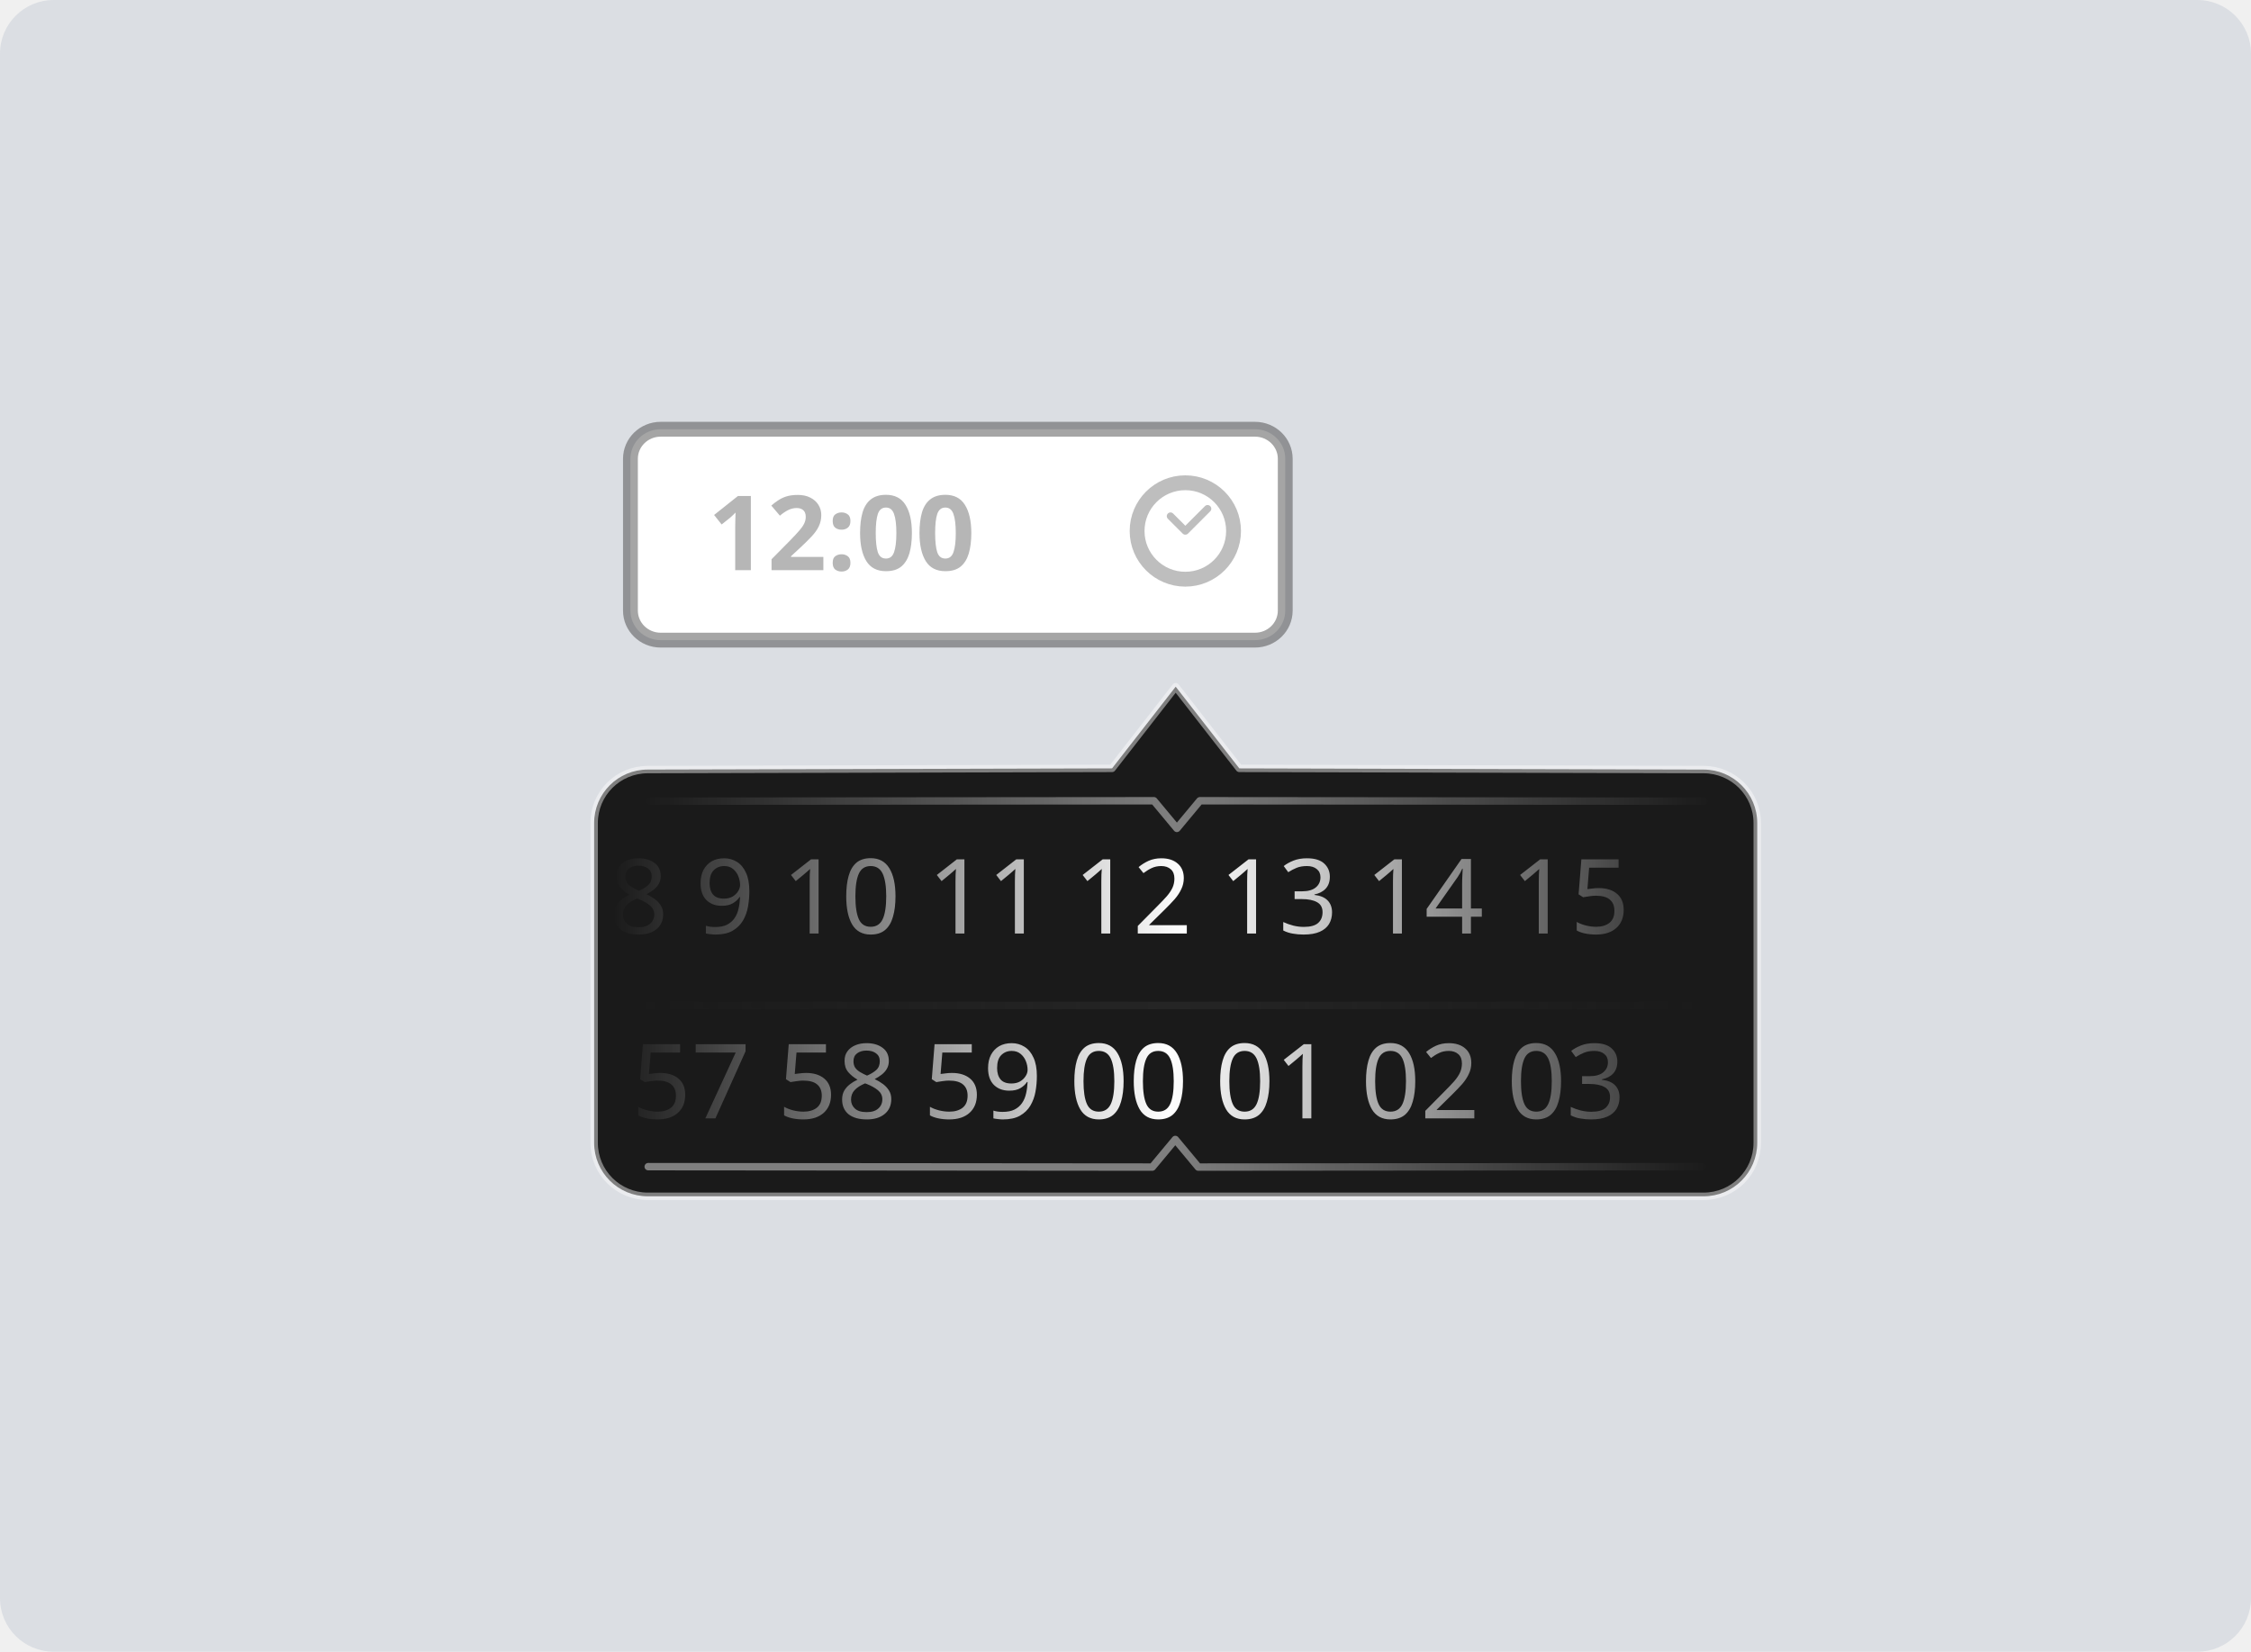
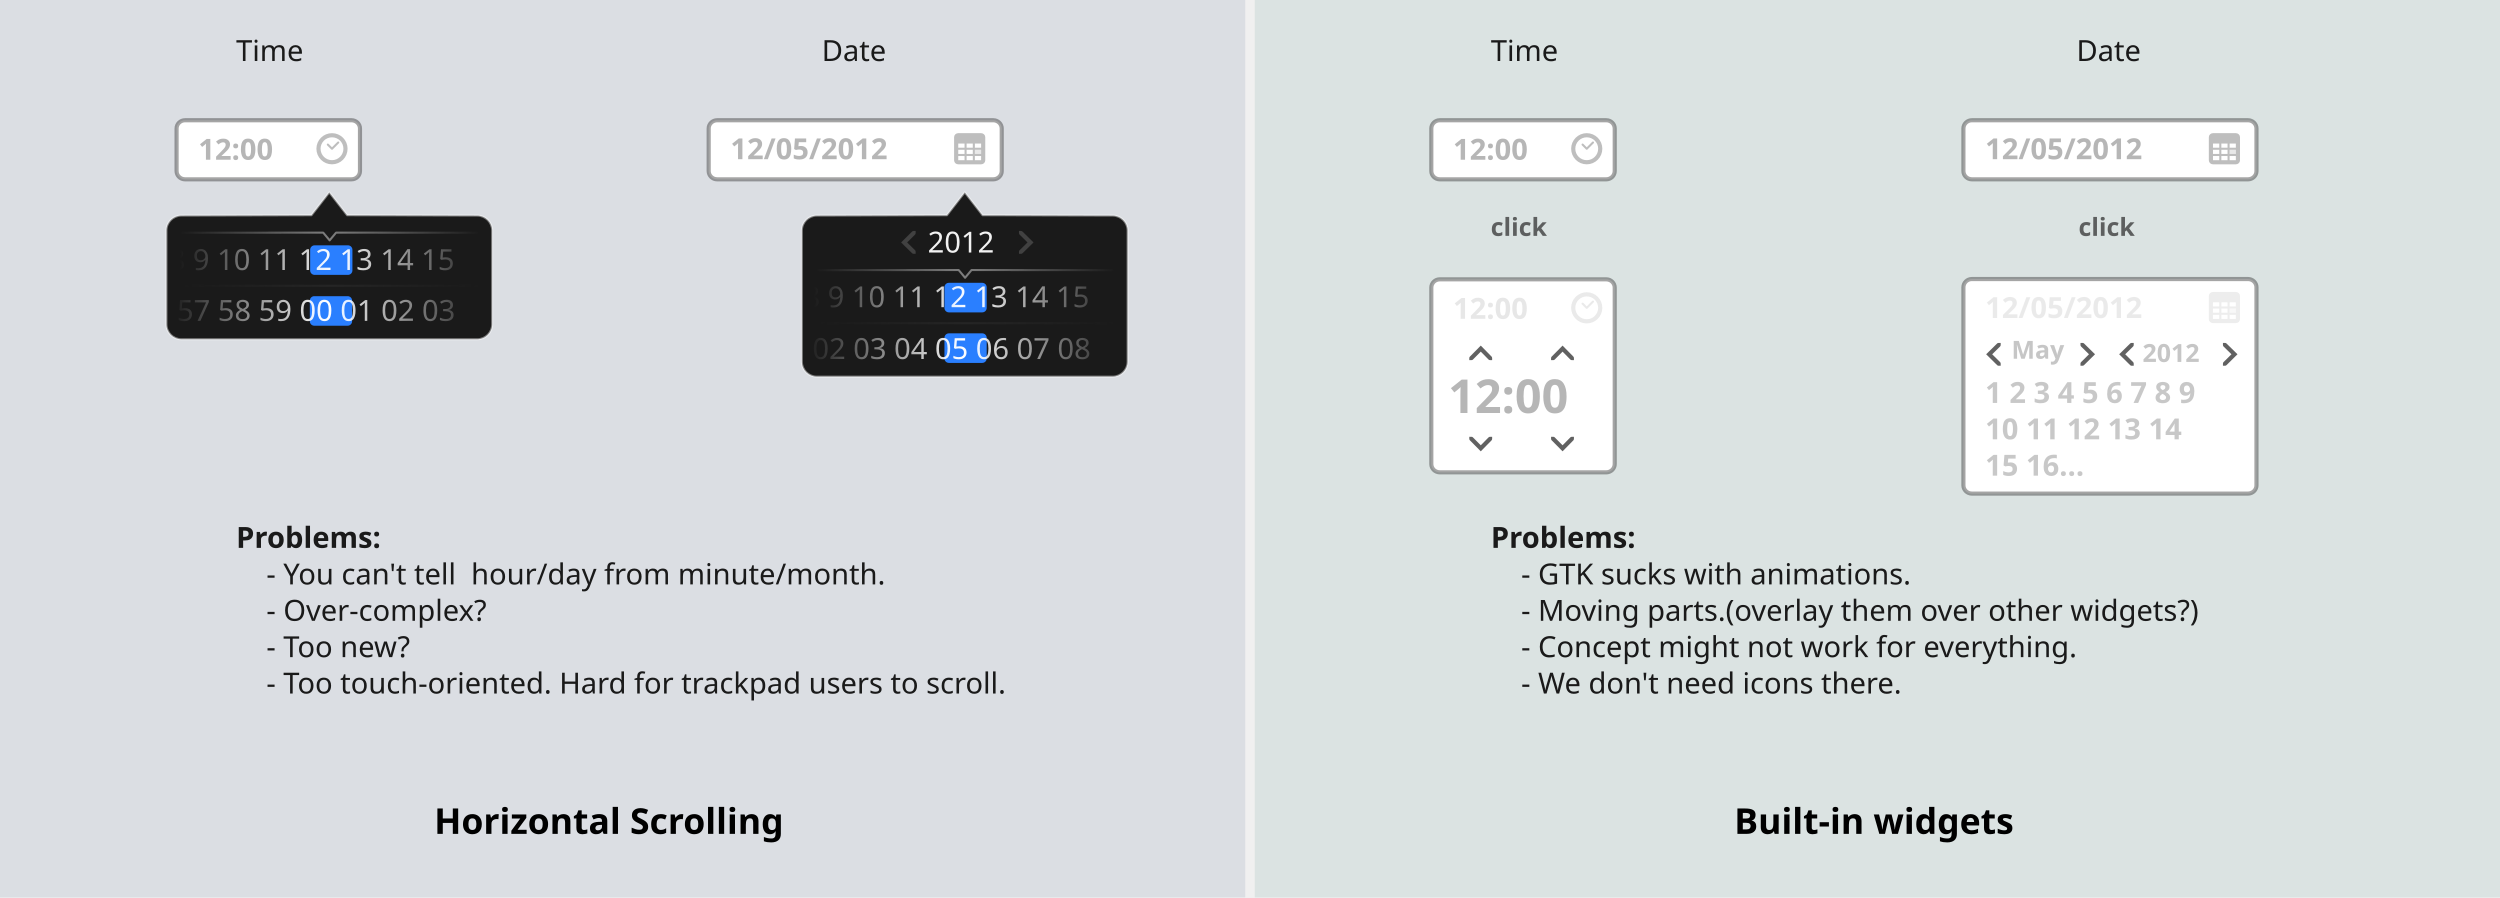
- <svg xmlns="http://www.w3.org/2000/svg" xmlns:xlink="http://www.w3.org/1999/xlink" width="303.409" height="222.663" id="svg7258" version="1.1">
+ <svg xmlns="http://www.w3.org/2000/svg" xmlns:xlink="http://www.w3.org/1999/xlink" width="1203.102" height="431.868" id="svg7258" version="1.1">
  <defs id="defs7260">
-     <linearGradient id="linearGradient8190">
-       <stop id="stop8192" offset="0" style="stop-color:white;stop-opacity:1" />
-       <stop style="stop-color:white;stop-opacity:1" offset="0.5" id="stop8194" />
-       <stop id="stop8196" offset="1" style="stop-color:white;stop-opacity:0" />
-     </linearGradient>
    <linearGradient id="linearGradient8182">
      <stop id="stop8184" offset="0" style="stop-color:white;stop-opacity:0" />
      <stop style="stop-color:white;stop-opacity:1" offset="0.494" id="stop8186" />
      <stop id="stop8188" offset="1" style="stop-color:white;stop-opacity:0" />
    </linearGradient>
    <linearGradient id="linearGradient8174">
      <stop id="stop8176" offset="0" style="stop-color:white;stop-opacity:0" />
      <stop style="stop-color:white;stop-opacity:1" offset="0.516" id="stop8178" />
      <stop id="stop8180" offset="1" style="stop-color:white;stop-opacity:0" />
    </linearGradient>
    <linearGradient id="linearGradient8108">
      <stop style="stop-color:#1a1a1a;stop-opacity:0" offset="0" id="stop8110" />
      <stop id="stop8116" offset="0.488" style="stop-color:#1a1a1a;stop-opacity:1" />
      <stop style="stop-color:#1a1a1a;stop-opacity:0;" offset="1" id="stop8112" />
    </linearGradient>
    <linearGradient id="linearGradient8086">
      <stop style="stop-color:#333;stop-opacity:0" offset="0" id="stop8088" />
      <stop id="stop8094" offset="0.5" style="stop-color:#333;stop-opacity:1" />
      <stop style="stop-color:#333;stop-opacity:0;" offset="1" id="stop8090" />
    </linearGradient>
    <linearGradient id="linearGradient7308">
      <stop style="stop-color:white;stop-opacity:0" offset="0" id="stop7310" />
      <stop id="stop7316" offset="0.496" style="stop-color:white;stop-opacity:1" />
      <stop style="stop-color:white;stop-opacity:0" offset="1" id="stop7312" />
    </linearGradient>
-     <linearGradient xlink:href="#linearGradient7308" id="linearGradient7314" x1="292.398" y1="223.952" x2="436.609" y2="223.952" gradientUnits="userSpaceOnUse" gradientTransform="translate(1.081363,-2)" />
-     <linearGradient xlink:href="#linearGradient8190" id="linearGradient8092" x1="292.265" y1="259.452" x2="436.354" y2="259.452" gradientUnits="userSpaceOnUse" gradientTransform="translate(0.86509,7.567455)" />
-     <linearGradient xlink:href="#linearGradient8086" id="linearGradient8098" gradientUnits="userSpaceOnUse" x1="292.265" y1="259.452" x2="436.354" y2="259.452" gradientTransform="translate(0,-14.16689)" />
+     <linearGradient xlink:href="#linearGradient7308" id="linearGradient7314" x1="292.398" y1="223.952" x2="436.609" y2="223.952" gradientUnits="userSpaceOnUse" gradientTransform="translate(1.081363,2)" />
+     <linearGradient xlink:href="#linearGradient8086" id="linearGradient8098" gradientUnits="userSpaceOnUse" x1="292.265" y1="259.452" x2="436.354" y2="259.452" gradientTransform="translate(2,-12.16689)" />
    <linearGradient xlink:href="#linearGradient8108" id="linearGradient8114" x1="291.535" y1="236.15" x2="440.763" y2="235.933" gradientUnits="userSpaceOnUse" gradientTransform="translate(8,0)" />
    <linearGradient xlink:href="#linearGradient8182" id="linearGradient8122" gradientUnits="userSpaceOnUse" x1="289.589" y1="235.933" x2="440.763" y2="235.933" gradientTransform="translate(-0.05354745,23.35535)" />
    <linearGradient xlink:href="#linearGradient8174" id="linearGradient8153" gradientUnits="userSpaceOnUse" x1="292.617" y1="236.15" x2="442.277" y2="235.717" gradientTransform="translate(-3.13491,-1.567455)" />
+     <linearGradient xlink:href="#linearGradient7308" id="linearGradient4990" gradientUnits="userSpaceOnUse" gradientTransform="translate(306.8907,20)" x1="292.398" y1="223.952" x2="436.609" y2="223.952" />
+     <linearGradient xlink:href="#linearGradient8174" id="linearGradient4996" gradientUnits="userSpaceOnUse" gradientTransform="translate(301.451,20.43255)" x1="297.042" y1="235.717" x2="442.277" y2="235.717" />
+     <linearGradient xlink:href="#linearGradient8182" id="linearGradient4998" gradientUnits="userSpaceOnUse" gradientTransform="translate(305.7558,23.35535)" x1="289.589" y1="235.933" x2="440.763" y2="235.933" />
+     <linearGradient xlink:href="#linearGradient8086" id="linearGradient5010" gradientUnits="userSpaceOnUse" gradientTransform="translate(307.8093,5.833109)" x1="292.265" y1="259.452" x2="436.354" y2="259.452" />
+     <linearGradient xlink:href="#linearGradient8182" id="linearGradient5012" gradientUnits="userSpaceOnUse" gradientTransform="translate(305.7558,45.35535)" x1="289.589" y1="235.933" x2="440.763" y2="235.933" />
+     <linearGradient xlink:href="#linearGradient8174" id="linearGradient5051" gradientUnits="userSpaceOnUse" gradientTransform="translate(361.2267,-5.87103)" x1="292.617" y1="236.15" x2="442.277" y2="235.717" />
+     <linearGradient xlink:href="#linearGradient8174" id="linearGradient5104" gradientUnits="userSpaceOnUse" gradientTransform="translate(-4.052477,2.532196)" x1="297.509" y1="235.717" x2="442.277" y2="235.717" />
+     <linearGradient xlink:href="#linearGradient8182" id="linearGradient5106" gradientUnits="userSpaceOnUse" gradientTransform="translate(-0.05354745,27.00067)" x1="289.589" y1="235.933" x2="440.763" y2="235.933" />
+     <linearGradient xlink:href="#linearGradient8174" id="linearGradient3195" gradientUnits="userSpaceOnUse" gradientTransform="translate(599.7804,2.532196)" x1="297.509" y1="235.717" x2="442.277" y2="235.717" />
+     <linearGradient xlink:href="#linearGradient8182" id="linearGradient3197" gradientUnits="userSpaceOnUse" gradientTransform="translate(603.7793,27.00067)" x1="289.589" y1="235.933" x2="440.763" y2="235.933" />
+     <linearGradient xlink:href="#linearGradient8174" id="linearGradient3203" gradientUnits="userSpaceOnUse" gradientTransform="translate(905.2839,20.43255)" x1="297.042" y1="235.717" x2="442.277" y2="235.717" />
+     <linearGradient xlink:href="#linearGradient8182" id="linearGradient3205" gradientUnits="userSpaceOnUse" gradientTransform="translate(909.5887,45.35535)" x1="289.589" y1="235.933" x2="440.763" y2="235.933" />
  </defs>
  <g id="layer1" transform="translate(-206.7583,-111.5506)">
-     <rect style="fill:#dbdee3;fill-opacity:1;stroke:none" id="rect8124" width="303.409" height="222.663" x="206.758" y="111.551" rx="7.236" ry="7.22" />
+     <rect style="fill:#dbdee3;fill-opacity:1;stroke:none" id="rect8124" width="599.269" height="431.868" x="206.758" y="111.551" />
    <rect style="fill:white;stroke:#333;stroke-width:2;stroke-linecap:round;stroke-linejoin:round;stroke-miterlimit:3.3;stroke-opacity:0.439;stroke-dasharray:none;stroke-dashoffset:0" id="rect7266" width="88.261" height="28.43" x="291.734" y="169.416" rx="4.074" ry="3.984" />
    <g style="display:inline" id="g4692" transform="translate(319.0266,-512.369)">
      <rect width="16" height="16" rx="0.144" ry="0.151" x="40" y="688" id="rect10837-3" style="color:#bebebe;fill:none;stroke:none;stroke-width:1;marker:none;visibility:visible;display:inline;overflow:visible;enable-background:new" />
      <path style="color:black;fill:none;stroke:#bebebe;stroke-width:2.154;stroke-miterlimit:4;stroke-opacity:1;stroke-dasharray:none;marker:none;visibility:visible;display:inline;overflow:visible;enable-background:accumulate" id="path3869" d="m 55,696 c 0,3.866 -3.134,7 -7,7 -3.866,0 -7,-3.134 -7,-7 0,-3.866 3.134,-7 7,-7 3.866,0 7,3.134 7,7 z" transform="matrix(0.9285714,0,0,0.9285714,2.928571,49.21429)" />
      <path style="fill:none;stroke:#bebebe;stroke-width:1;stroke-linecap:round;stroke-linejoin:round;stroke-miterlimit:4;stroke-opacity:1;stroke-dasharray:none" d="m 45.5,693.5 2,2 3,-3" id="path4639" />
    </g>
    <text xml:space="preserve" style="font-size:14px;font-style:normal;font-variant:normal;font-weight:bold;font-stretch:normal;text-align:start;text-anchor:start;fill:#1a1a1a;fill-opacity:0.318;stroke:none;font-family:Cantarell;-inkscape-font-specification:Cantarell Bold" x="302.185" y="188.413" id="text7295">
      <tspan id="tspan7297" x="302.185" y="188.413">12:00</tspan>
    </text>
-     <path style="fill:#1a1a1a;stroke:white;stroke-width:1;stroke-linecap:round;stroke-linejoin:round;stroke-miterlimit:3.3;stroke-opacity:0.439;stroke-dashoffset:0" d="m 294.077,215.294 62.575,-0.16 8.575,-11.011 8.575,11.011 62.575,0.16 c 4.009,0.01 7.236,3.22 7.236,7.22 l 0,43.087 c 0,4 -3.227,7.22 -7.236,7.22 l -142.3,0 c -4.009,0 -7.236,-3.22 -7.236,-7.22 l 0,-43.087 c 0,-4 3.227,-7.22 7.236,-7.22 z" id="rect7299" />
-     <path style="fill:none;stroke:url(#linearGradient7314);stroke-width:1;stroke-linecap:round;stroke-linejoin:round;stroke-miterlimit:3.3;stroke-opacity:0.439;stroke-dashoffset:0" d="m 294.346,219.557 67.947,-0.058 3.098,3.723 3.098,-3.723 67.947,0.058" id="path7304" />
-     <path id="path7306" d="m 294.13,268.824 67.947,0.058 3.098,-3.723 3.098,3.723 67.947,-0.058" style="fill:none;stroke:url(#linearGradient8092);stroke-width:1;stroke-linecap:round;stroke-linejoin:round;stroke-miterlimit:3.3;stroke-opacity:0.439;stroke-dashoffset:0" />
-     <path style="fill:none;stroke:url(#linearGradient8098);stroke-width:1;stroke-linecap:round;stroke-linejoin:round;stroke-miterlimit:3.3;stroke-opacity:0.439;stroke-dashoffset:0" d="m 293.265,247.089 142.089,0" id="path8096" />
-     <text xml:space="preserve" style="font-size:14px;font-style:normal;font-variant:normal;font-weight:500;font-stretch:normal;text-align:start;text-anchor:start;fill:url(#linearGradient8153);fill-opacity:1;stroke:none;font-family:Cantarell;-inkscape-font-specification:Cantarell Medium" x="288.833" y="237.394" id="text8100">
-       <tspan x="288.833" y="237.394" style="font-weight:500;fill:url(#linearGradient8153);fill-opacity:1;-inkscape-font-specification:Cantarell Medium" id="tspan8149">8 9 10 11 12 13 14 15</tspan>
-     </text>
-     <text id="text8118" y="262.317" x="291.914" style="font-size:14px;font-style:normal;font-variant:normal;font-weight:500;font-stretch:normal;text-align:start;text-anchor:start;fill:url(#linearGradient8122);fill-opacity:1;stroke:none;font-family:Cantarell;-inkscape-font-specification:Cantarell Medium" xml:space="preserve">
-       <tspan id="tspan8120" style="font-weight:500;fill:url(#linearGradient8122);fill-opacity:1;-inkscape-font-specification:Cantarell Medium" y="262.317" x="291.914">57 58 59 00 01 02 03</tspan>
+     <path style="fill:#1a1a1a;stroke:white;stroke-width:1;stroke-linecap:round;stroke-linejoin:round;stroke-miterlimit:3.3;stroke-opacity:0.439;stroke-dashoffset:0" d="m 294.077,215.294 62.575,-0.16 8.575,-11.011 8.575,11.011 62.575,0.16 c 4.009,0.01 7.236,3.22 7.236,7.22 l 0,45.087 c 0,4 -3.227,7.22 -7.236,7.22 l -142.3,0 c -4.009,0 -7.236,-3.22 -7.236,-7.22 l 0,-45.087 c 0,-4 3.227,-7.22 7.236,-7.22 z" id="rect7299" />
+     <path style="fill:none;stroke:url(#linearGradient7314);stroke-width:1;stroke-linecap:round;stroke-linejoin:round;stroke-miterlimit:3.3;stroke-opacity:0.439;stroke-dashoffset:0" d="m 294.346,223.557 67.947,-0.058 3.098,3.723 3.098,-3.723 67.947,0.058" id="path7304" />
+     <rect ry="2.141" rx="2.141" y="229.611" x="356.016" height="14.222" width="20.339" id="rect5945" style="fill:#2a7fff;fill-opacity:1;stroke:none" />
+     <path style="fill:none;stroke:url(#linearGradient8098);stroke-width:1;stroke-linecap:round;stroke-linejoin:round;stroke-miterlimit:3.3;stroke-opacity:0.439;stroke-dashoffset:0" d="m 295.265,249.089 142.089,0" id="path8096" />
+     <rect style="fill:#2a7fff;fill-opacity:1;stroke:none" id="rect5947" width="20.339" height="14.222" x="355.863" y="254.079" rx="2.141" ry="2.141" />
+     <text xml:space="preserve" style="font-size:14px;font-style:normal;font-variant:normal;font-weight:500;font-stretch:normal;text-align:start;text-anchor:start;fill:url(#linearGradient5104);fill-opacity:1;stroke:none;font-family:Cantarell;-inkscape-font-specification:Cantarell Medium" x="287.915" y="241.493" id="text8100">
+       <tspan x="287.915" y="241.493" style="font-weight:500;fill:url(#linearGradient5104);fill-opacity:1;-inkscape-font-specification:Cantarell Medium" id="tspan8149">8 9 10 11 12 13 14 15</tspan>
+     </text>
+     <text id="text8118" y="265.962" x="291.914" style="font-size:14px;font-style:normal;font-variant:normal;font-weight:500;font-stretch:normal;text-align:start;text-anchor:start;fill:url(#linearGradient5106);fill-opacity:1;stroke:none;font-family:Cantarell;-inkscape-font-specification:Cantarell Medium" xml:space="preserve">
+       <tspan id="tspan8120" style="font-weight:500;fill:url(#linearGradient5106);fill-opacity:1;-inkscape-font-specification:Cantarell Medium" y="265.962" x="291.914">57 58 59 00 01 02 03</tspan>
+     </text>
+     <rect ry="3.984" rx="4.074" y="169.416" x="547.801" height="28.43" width="141.031" id="rect4905" style="fill:white;stroke:#333;stroke-width:2;stroke-linecap:round;stroke-linejoin:round;stroke-miterlimit:3.3;stroke-opacity:0.439;stroke-dasharray:none;stroke-dashoffset:0" />
+     <text id="text4907" y="188.18" x="558.252" style="font-size:14px;font-style:normal;font-variant:normal;font-weight:bold;font-stretch:normal;text-align:start;text-anchor:start;fill:#1a1a1a;fill-opacity:0.318;stroke:none;font-family:Cantarell;-inkscape-font-specification:Cantarell Bold" xml:space="preserve">
+       <tspan y="188.18" x="558.252" id="tspan4909">12/05/2012</tspan>
+     </text>
+     <g style="fill:none" id="g27778" transform="translate(543.907,-222.369)">
+       <path id="path27780" d="m 122,398 16,0 0,16 -16,0 0,-16 z" style="stroke:none" />
+       <rect ry="0.929" rx="1" y="399" x="123" height="13" width="13" id="rect27790" style="color:black;fill:none;stroke:#bebebe;stroke-width:2;stroke-linecap:round;stroke-linejoin:round;stroke-miterlimit:4;stroke-opacity:1;stroke-dasharray:none;stroke-dashoffset:0;marker:none;visibility:visible;display:inline;overflow:visible;enable-background:new" />
+       <g transform="translate(-40,28)" id="g27792" style="fill:none" />
+       <rect style="color:black;fill:#bebebe;fill-opacity:1;fill-rule:nonzero;stroke:none;stroke-width:1;marker:none;visibility:visible;display:inline;overflow:visible;enable-background:accumulate" id="rect27800" width="13" height="4" x="123" y="399" rx="0" ry="0" />
+       <path style="color:black;fill:none;stroke:#bebebe;stroke-width:1;stroke-opacity:1;marker:none;visibility:visible;display:inline;overflow:visible;enable-background:accumulate" d="m 127.527,401.563 0,9.911" id="path27802" />
+       <path id="path27804" d="m 131.5,401.563 0,9.911" style="color:black;fill:none;stroke:#bebebe;stroke-width:1;stroke-opacity:1;marker:none;visibility:visible;display:inline;overflow:visible;enable-background:accumulate" />
+       <path style="color:black;fill:none;stroke:#bebebe;stroke-width:1;stroke-opacity:1;marker:none;visibility:visible;display:inline;overflow:visible;enable-background:accumulate" d="m 135.408,405.5 -11.728,0" id="path27806" />
+       <path id="path27808" d="m 135.408,408.5 -11.728,0" style="color:black;fill:none;stroke:#bebebe;stroke-width:1;stroke-opacity:1;marker:none;visibility:visible;display:inline;overflow:visible;enable-background:accumulate" />
+       <rect style="opacity:0.35;color:black;fill:#bebebe;fill-opacity:1;stroke:none;stroke-width:1;marker:none;visibility:visible;display:inline;overflow:visible;enable-background:accumulate" id="rect27810" width="3" height="2" x="132" y="406" />
+     </g>
+     <path id="path4974" d="m 599.886,215.294 62.575,-0.16 8.575,-11.011 8.575,11.011 62.575,0.16 c 4.009,0.01 7.236,3.22 7.236,7.22 l 0,63.087 c 0,4 -3.227,7.22 -7.236,7.22 l -142.3,0 c -4.009,0 -7.236,-3.22 -7.236,-7.22 l 0,-63.087 c 0,-4 3.227,-7.22 7.236,-7.22 z" style="fill:#1a1a1a;stroke:white;stroke-width:1;stroke-linecap:round;stroke-linejoin:round;stroke-miterlimit:3.3;stroke-opacity:0.439;stroke-dashoffset:0" />
+     <rect style="fill:#2a7fff;fill-opacity:1;stroke:none" id="rect5941" width="20.339" height="14.222" x="454.501" y="136.106" transform="translate(206.7583,111.5506)" rx="2.141" ry="2.141" />
+     <path id="path4976" d="m 600.156,241.557 67.947,-0.058 3.098,3.723 3.098,-3.723 67.947,0.058" style="fill:none;stroke:url(#linearGradient4990);stroke-width:1;stroke-linecap:round;stroke-linejoin:round;stroke-miterlimit:3.3;stroke-opacity:0.439;stroke-dashoffset:0" />
+     <path id="path4980" d="m 601.074,267.089 142.089,0" style="fill:none;stroke:url(#linearGradient5010);stroke-width:1;stroke-linecap:round;stroke-linejoin:round;stroke-miterlimit:3.3;stroke-opacity:0.439;stroke-dashoffset:0" />
+     <text id="text4982" y="259.394" x="593.419" style="font-size:14px;font-style:normal;font-variant:normal;font-weight:500;font-stretch:normal;text-align:start;text-anchor:start;fill:url(#linearGradient4996);fill-opacity:1;stroke:none;font-family:Cantarell;-inkscape-font-specification:Cantarell Medium" xml:space="preserve">
+       <tspan id="tspan4984" style="font-weight:500;fill:url(#linearGradient4996);fill-opacity:1;-inkscape-font-specification:Cantarell Medium" y="259.394" x="593.419">8 9 10 11 12 13 14 15</tspan>
+     </text>
+     <rect ry="2.141" rx="2.141" y="271.972" x="661.26" height="14.222" width="20.339" id="rect5943" style="fill:#2a7fff;fill-opacity:1;stroke:none" />
+     <text xml:space="preserve" style="font-size:14px;font-style:normal;font-variant:normal;font-weight:500;font-stretch:normal;text-align:start;text-anchor:start;fill:url(#linearGradient5012);fill-opacity:1;stroke:none;font-family:Cantarell;-inkscape-font-specification:Cantarell Medium" x="597.724" y="284.317" id="text4986">
+       <tspan x="597.724" y="284.317" style="font-weight:500;fill:url(#linearGradient5012);fill-opacity:1;-inkscape-font-specification:Cantarell Medium" id="tspan4988">02 03 04 05 06 07 08</tspan>
+     </text>
+     <text xml:space="preserve" style="font-size:14px;font-style:normal;font-variant:normal;font-weight:500;font-stretch:normal;text-align:start;text-anchor:start;fill:#f2f2f2;fill-opacity:1;stroke:none;font-family:Cantarell;-inkscape-font-specification:Cantarell Medium" x="653.195" y="233.09" id="text5047">
+       <tspan x="653.195" y="233.09" style="font-weight:500;fill:#f2f2f2;fill-opacity:1;-inkscape-font-specification:Cantarell Medium" id="tspan5049">2012</tspan>
+     </text>
+     <g style="fill:red;display:inline" id="g43056" transform="translate(-33.24167,-104.4494)">
+       <use height="16" width="16" transform="translate(198.9998,-1)" id="use43051" xlink:href="#g4705" y="0" x="0" style="fill:red" />
+     </g>
+     <g style="display:inline" id="g4481" transform="translate(572.1033,-297.3067)">
+       <rect style="color:#bebebe;fill:none;stroke:none;stroke-width:1;marker:none;visibility:visible;display:inline;overflow:visible;enable-background:new" id="rect10837-5-8" y="518" x="120" height="16" width="16" />
+       <path style="font-size:medium;font-style:normal;font-variant:normal;font-weight:normal;font-stretch:normal;text-indent:0;text-align:start;text-decoration:none;line-height:normal;letter-spacing:normal;word-spacing:normal;text-transform:none;direction:ltr;block-progression:tb;writing-mode:lr-tb;text-anchor:start;opacity:0.237;color:#bebebe;fill:#bebebe;fill-opacity:1;fill-rule:nonzero;stroke:none;stroke-width:1.781;marker:none;visibility:visible;display:inline;overflow:visible;enable-background:new;font-family:Andale Mono;-inkscape-font-specification:Andale Mono" id="path10839-9-9" d="m 125.031,520 1,0 c 0.01,-1.2e-4 0.021,-4.6e-4 0.031,0 0.255,0.011 0.51,0.129 0.688,0.312 l 5.281,5.219 -5.281,5.188 C 126.562,530.907 126.297,531 126.031,531 l -1,0 0,-1 c 0,-0.265 0.093,-0.531 0.281,-0.719 l 3.812,-3.75 -3.812,-3.781 c -0.211,-0.195 -0.303,-0.469 -0.281,-0.75 l 0,-1 z" />
+     </g>
+     <g transform="matrix(-1,0,0,1,772.4376,-297.3067)" id="g5165" style="opacity:0.237;display:inline">
+       <rect width="16" height="16" x="120" y="518" id="rect5167" style="color:#bebebe;fill:none;stroke:none;stroke-width:1;marker:none;visibility:visible;display:inline;overflow:visible;enable-background:new" />
+       <path d="m 125.031,520 1,0 c 0.01,-1.2e-4 0.021,-4.6e-4 0.031,0 0.255,0.011 0.51,0.129 0.688,0.312 l 5.281,5.219 -5.281,5.188 C 126.562,530.907 126.297,531 126.031,531 l -1,0 0,-1 c 0,-0.265 0.093,-0.531 0.281,-0.719 l 3.812,-3.75 -3.812,-3.781 c -0.211,-0.195 -0.303,-0.469 -0.281,-0.75 l 0,-1 z" id="path5169" style="font-size:medium;font-style:normal;font-variant:normal;font-weight:normal;font-stretch:normal;text-indent:0;text-align:start;text-decoration:none;line-height:normal;letter-spacing:normal;word-spacing:normal;text-transform:none;direction:ltr;block-progression:tb;writing-mode:lr-tb;text-anchor:start;color:#bebebe;fill:#bebebe;fill-opacity:1;fill-rule:nonzero;stroke:none;stroke-width:1.781;marker:none;visibility:visible;display:inline;overflow:visible;enable-background:new;font-family:Andale Mono;-inkscape-font-specification:Andale Mono" />
+     </g>
+     <text xml:space="preserve" style="font-size:14px;font-style:normal;font-variant:normal;font-weight:500;font-stretch:normal;text-align:start;text-anchor:start;fill:#1a1a1a;fill-opacity:1;stroke:none;font-family:Cantarell;-inkscape-font-specification:Cantarell Medium" x="320.385" y="140.913" id="text5949">
+       <tspan id="tspan5951" x="320.385" y="140.913">Time</tspan>
+     </text>
+     <text id="text5953" y="140.913" x="602.204" style="font-size:14px;font-style:normal;font-variant:normal;font-weight:500;font-stretch:normal;text-align:start;text-anchor:start;fill:#1a1a1a;fill-opacity:1;stroke:none;font-family:Cantarell;-inkscape-font-specification:Cantarell Medium" xml:space="preserve">
+       <tspan y="140.913" x="602.204" id="tspan5955">Date</tspan>
+     </text>
+     <text id="text5957" y="375.198" x="320.385" style="font-size:14px;font-style:normal;font-variant:normal;font-weight:500;font-stretch:normal;text-align:start;text-anchor:start;fill:#1a1a1a;fill-opacity:1;stroke:none;font-family:Cantarell;-inkscape-font-specification:Cantarell Medium" xml:space="preserve">
+       <tspan y="375.198" x="320.385" id="tspan5959" style="font-weight:bold;-inkscape-font-specification:Cantarell Bold">Problems:</tspan>
+       <tspan y="392.798" x="320.385" id="tspan5963">    - You can't tell  hour/day from minute/month.</tspan>
+       <tspan y="410.298" x="320.385" id="tspan5965">    - Over-complex?</tspan>
+       <tspan y="427.798" x="320.385" id="tspan5967">    - Too new?</tspan>
+       <tspan y="445.298" x="320.385" id="tspan5969">    - Too touch-oriented. Hard for trackpad users to scroll.</tspan>
+       <tspan y="462.798" x="320.385" id="tspan5961" />
+     </text>
+     <rect y="111.551" x="810.591" height="431.868" width="599.269" id="rect3075" style="fill:#dbe3e2;fill-opacity:1;stroke:none" />
+     <rect ry="3.984" rx="4.074" y="169.416" x="895.567" height="28.43" width="88.261" id="rect3077" style="fill:white;stroke:#333;stroke-width:2;stroke-linecap:round;stroke-linejoin:round;stroke-miterlimit:3.3;stroke-opacity:0.439;stroke-dasharray:none;stroke-dashoffset:0" />
+     <g transform="translate(922.8595,-512.369)" id="g3079" style="display:inline">
+       <rect style="color:#bebebe;fill:none;stroke:none;stroke-width:1;marker:none;visibility:visible;display:inline;overflow:visible;enable-background:new" id="rect3081" y="688" x="40" ry="0.151" rx="0.144" height="16" width="16" />
+       <path transform="matrix(0.9285714,0,0,0.9285714,2.928571,49.21429)" d="m 55,696 c 0,3.866 -3.134,7 -7,7 -3.866,0 -7,-3.134 -7,-7 0,-3.866 3.134,-7 7,-7 3.866,0 7,3.134 7,7 z" id="path3083" style="color:black;fill:none;stroke:#bebebe;stroke-width:2.154;stroke-miterlimit:4;stroke-opacity:1;stroke-dasharray:none;marker:none;visibility:visible;display:inline;overflow:visible;enable-background:accumulate" />
+       <path id="path3085" d="m 45.5,693.5 2,2 3,-3" style="fill:none;stroke:#bebebe;stroke-width:1;stroke-linecap:round;stroke-linejoin:round;stroke-miterlimit:4;stroke-opacity:1;stroke-dasharray:none" />
+     </g>
+     <text id="text3087" y="188.413" x="906.018" style="font-size:14px;font-style:normal;font-variant:normal;font-weight:bold;font-stretch:normal;text-align:start;text-anchor:start;fill:#1a1a1a;fill-opacity:0.318;stroke:none;font-family:Cantarell;-inkscape-font-specification:Cantarell Bold" xml:space="preserve">
+       <tspan y="188.413" x="906.018" id="tspan3089">12:00</tspan>
+     </text>
+     <rect style="fill:white;stroke:#333;stroke-width:2;stroke-linecap:round;stroke-linejoin:round;stroke-miterlimit:3.3;stroke-opacity:0.439;stroke-dasharray:none;stroke-dashoffset:0" id="rect3109" width="141.031" height="28.43" x="1151.634" y="169.416" rx="4.074" ry="3.984" />
+     <text xml:space="preserve" style="font-size:14px;font-style:normal;font-variant:normal;font-weight:bold;font-stretch:normal;text-align:start;text-anchor:start;fill:#1a1a1a;fill-opacity:0.318;stroke:none;font-family:Cantarell;-inkscape-font-specification:Cantarell Bold" x="1162.085" y="188.18" id="text3111">
+       <tspan id="tspan3113" x="1162.085" y="188.18">12/05/2012</tspan>
+     </text>
+     <g transform="translate(1147.74,-222.369)" id="g3115" style="fill:none">
+       <path style="stroke:none" d="m 122,398 16,0 0,16 -16,0 0,-16 z" id="path3117" />
+       <rect style="color:black;fill:none;stroke:#bebebe;stroke-width:2;stroke-linecap:round;stroke-linejoin:round;stroke-miterlimit:4;stroke-opacity:1;stroke-dasharray:none;stroke-dashoffset:0;marker:none;visibility:visible;display:inline;overflow:visible;enable-background:new" id="rect3119" width="13" height="13" x="123" y="399" rx="1" ry="0.929" />
+       <g style="fill:none" id="g3121" transform="translate(-40,28)" />
+       <rect ry="0" rx="0" y="399" x="123" height="4" width="13" id="rect3123" style="color:black;fill:#bebebe;fill-opacity:1;fill-rule:nonzero;stroke:none;stroke-width:1;marker:none;visibility:visible;display:inline;overflow:visible;enable-background:accumulate" />
+       <path id="path3125" d="m 127.527,401.563 0,9.911" style="color:black;fill:none;stroke:#bebebe;stroke-width:1;stroke-opacity:1;marker:none;visibility:visible;display:inline;overflow:visible;enable-background:accumulate" />
+       <path style="color:black;fill:none;stroke:#bebebe;stroke-width:1;stroke-opacity:1;marker:none;visibility:visible;display:inline;overflow:visible;enable-background:accumulate" d="m 131.5,401.563 0,9.911" id="path3127" />
+       <path id="path3129" d="m 135.408,405.5 -11.728,0" style="color:black;fill:none;stroke:#bebebe;stroke-width:1;stroke-opacity:1;marker:none;visibility:visible;display:inline;overflow:visible;enable-background:accumulate" />
+       <path style="color:black;fill:none;stroke:#bebebe;stroke-width:1;stroke-opacity:1;marker:none;visibility:visible;display:inline;overflow:visible;enable-background:accumulate" d="m 135.408,408.5 -11.728,0" id="path3131" />
+       <rect y="406" x="132" height="2" width="3" id="rect3133" style="opacity:0.35;color:black;fill:#bebebe;fill-opacity:1;stroke:none;stroke-width:1;marker:none;visibility:visible;display:inline;overflow:visible;enable-background:accumulate" />
+     </g>
+     <text id="text3169" y="140.913" x="924.218" style="font-size:14px;font-style:normal;font-variant:normal;font-weight:500;font-stretch:normal;text-align:start;text-anchor:start;fill:#1a1a1a;fill-opacity:1;stroke:none;font-family:Cantarell;-inkscape-font-specification:Cantarell Medium" xml:space="preserve">
+       <tspan y="140.913" x="924.218" id="tspan3171">Time</tspan>
+     </text>
+     <text xml:space="preserve" style="font-size:14px;font-style:normal;font-variant:normal;font-weight:500;font-stretch:normal;text-align:start;text-anchor:start;fill:#1a1a1a;fill-opacity:1;stroke:none;font-family:Cantarell;-inkscape-font-specification:Cantarell Medium" x="1206.037" y="140.913" id="text3173">
+       <tspan id="tspan3175" x="1206.037" y="140.913">Date</tspan>
+     </text>
+     <text xml:space="preserve" style="font-size:14px;font-style:normal;font-variant:normal;font-weight:500;font-stretch:normal;text-align:start;text-anchor:start;fill:#1a1a1a;fill-opacity:1;stroke:none;font-family:Cantarell;-inkscape-font-specification:Cantarell Medium" x="924.218" y="375.198" id="text3177">
+       <tspan style="font-weight:bold;-inkscape-font-specification:Cantarell Bold" id="tspan3179" x="924.218" y="375.198">Problems:</tspan>
+       <tspan id="tspan3187" x="924.218" y="392.798">    - GTK sucks with animations.</tspan>
+       <tspan x="924.218" y="410.298" id="tspan3224">    - Moving parts.(overlay them over other widgets?)</tspan>
+       <tspan x="924.218" y="427.798" id="tspan4138">    - Concept might not work for everything.</tspan>
+       <tspan x="924.218" y="445.298" id="tspan4140">    - We don't need icons there.</tspan>
+       <tspan id="tspan3189" x="924.218" y="462.798" />
+     </text>
+     <text xml:space="preserve" style="font-size:17.101px;font-style:normal;font-variant:normal;font-weight:bold;font-stretch:normal;text-align:start;text-anchor:start;fill:black;fill-opacity:1;stroke:none;font-family:Cantarell;-inkscape-font-specification:Cantarell Bold" x="415.718" y="512.833" id="text3207">
+       <tspan id="tspan3209" x="415.718" y="512.833">Horizontal Scrolling</tspan>
+     </text>
+     <text id="text3211" y="512.833" x="1041.345" style="font-size:17.101px;font-style:normal;font-variant:normal;font-weight:bold;font-stretch:normal;text-align:start;text-anchor:start;fill:black;fill-opacity:1;stroke:none;font-family:Cantarell;-inkscape-font-specification:Cantarell Bold" xml:space="preserve">
+       <tspan y="512.833" x="1041.345" id="tspan3213">Built-in widgets</tspan>
+     </text>
+     <rect style="fill:white;stroke:#333;stroke-width:2;stroke-linecap:round;stroke-linejoin:round;stroke-miterlimit:3.3;stroke-opacity:0.439;stroke-dasharray:none;stroke-dashoffset:0" id="rect3226" width="88.261" height="92.879" x="895.567" y="245.977" rx="4.074" ry="3.984" />
+     <g style="display:inline;opacity:0.33" id="g3228" transform="translate(922.8595,-435.8085)">
+       <rect width="16" height="16" rx="0.144" ry="0.151" x="40" y="688" id="rect3230" style="color:#bebebe;fill:none;stroke:none;stroke-width:1;marker:none;visibility:visible;display:inline;overflow:visible;enable-background:new" />
+       <path style="color:black;fill:none;stroke:#bebebe;stroke-width:2.154;stroke-miterlimit:4;stroke-opacity:1;stroke-dasharray:none;marker:none;visibility:visible;display:inline;overflow:visible;enable-background:accumulate" id="path3232" d="m 55,696 c 0,3.866 -3.134,7 -7,7 -3.866,0 -7,-3.134 -7,-7 0,-3.866 3.134,-7 7,-7 3.866,0 7,3.134 7,7 z" transform="matrix(0.9285714,0,0,0.9285714,2.928571,49.21429)" />
+       <path style="fill:none;stroke:#bebebe;stroke-width:1;stroke-linecap:round;stroke-linejoin:round;stroke-miterlimit:4;stroke-opacity:1;stroke-dasharray:none" d="m 45.5,693.5 2,2 3,-3" id="path3234" />
+     </g>
+     <text xml:space="preserve" style="font-size:14px;font-style:normal;font-variant:normal;font-weight:bold;font-stretch:normal;text-align:start;text-anchor:start;fill:#b3b3b3;fill-opacity:0.318;stroke:none;font-family:Cantarell;-inkscape-font-specification:Cantarell Bold" x="906.018" y="264.973" id="text3236">
+       <tspan id="tspan3238" x="906.018" y="264.973">12:00</tspan>
+     </text>
+     <text id="text3240" y="310.289" x="903.674" style="font-size:22.469px;font-style:normal;font-variant:normal;font-weight:bold;font-stretch:normal;text-align:start;text-anchor:start;fill:#1a1a1a;fill-opacity:0.318;stroke:none;font-family:Cantarell;-inkscape-font-specification:Cantarell Bold" xml:space="preserve">
+       <tspan y="310.289" x="903.674" id="tspan3242">12:00</tspan>
+     </text>
+     <g transform="matrix(0,-1,1,0,393.8362,409.8963)" id="g4012" style="display:inline">
+       <rect width="16" height="16" x="120" y="518" id="rect4014" style="color:#bebebe;fill:none;stroke:none;stroke-width:1;marker:none;visibility:visible;display:inline;overflow:visible;enable-background:new" />
+       <path d="m 125.031,520 1,0 c 0.01,-1.2e-4 0.021,-4.6e-4 0.031,0 0.255,0.011 0.51,0.129 0.688,0.312 l 5.281,5.219 -5.281,5.188 C 126.562,530.907 126.297,531 126.031,531 l -1,0 0,-1 c 0,-0.265 0.093,-0.531 0.281,-0.719 l 3.812,-3.75 -3.812,-3.781 c -0.211,-0.195 -0.303,-0.469 -0.281,-0.75 l 0,-1 z" id="path4016" style="font-size:medium;font-style:normal;font-variant:normal;font-weight:normal;font-stretch:normal;text-indent:0;text-align:start;text-decoration:none;line-height:normal;letter-spacing:normal;word-spacing:normal;text-transform:none;direction:ltr;block-progression:tb;writing-mode:lr-tb;text-anchor:start;opacity:0.772;color:#bebebe;fill:#333;fill-opacity:1;fill-rule:nonzero;stroke:none;stroke-width:1.781;marker:none;visibility:visible;display:inline;overflow:visible;enable-background:new;font-family:Andale Mono;-inkscape-font-specification:Andale Mono" />
+     </g>
+     <g style="display:inline" id="g4018" transform="matrix(0,-1,1,0,433.1978,409.8963)">
+       <rect style="color:#bebebe;fill:none;stroke:none;stroke-width:1;marker:none;visibility:visible;display:inline;overflow:visible;enable-background:new" id="rect4020" y="518" x="120" height="16" width="16" />
+       <path style="font-size:medium;font-style:normal;font-variant:normal;font-weight:normal;font-stretch:normal;text-indent:0;text-align:start;text-decoration:none;line-height:normal;letter-spacing:normal;word-spacing:normal;text-transform:none;direction:ltr;block-progression:tb;writing-mode:lr-tb;text-anchor:start;opacity:0.772;color:#bebebe;fill:#333;fill-opacity:1;fill-rule:nonzero;stroke:none;stroke-width:1.781;marker:none;visibility:visible;display:inline;overflow:visible;enable-background:new;font-family:Andale Mono;-inkscape-font-specification:Andale Mono" id="path4022" d="m 125.031,520 1,0 c 0.01,-1.2e-4 0.021,-4.6e-4 0.031,0 0.255,0.011 0.51,0.129 0.688,0.312 l 5.281,5.219 -5.281,5.188 C 126.562,530.907 126.297,531 126.031,531 l -1,0 0,-1 c 0,-0.265 0.093,-0.531 0.281,-0.719 l 3.812,-3.75 -3.812,-3.781 c -0.211,-0.195 -0.303,-0.469 -0.281,-0.75 l 0,-1 z" />
+     </g>
+     <g style="display:inline" id="g4024" transform="matrix(0,1,1,0,393.8362,196.7183)">
+       <rect style="color:#bebebe;fill:none;stroke:none;stroke-width:1;marker:none;visibility:visible;display:inline;overflow:visible;enable-background:new" id="rect4026" y="518" x="120" height="16" width="16" />
+       <path style="font-size:medium;font-style:normal;font-variant:normal;font-weight:normal;font-stretch:normal;text-indent:0;text-align:start;text-decoration:none;line-height:normal;letter-spacing:normal;word-spacing:normal;text-transform:none;direction:ltr;block-progression:tb;writing-mode:lr-tb;text-anchor:start;opacity:0.772;color:#bebebe;fill:#333;fill-opacity:1;fill-rule:nonzero;stroke:none;stroke-width:1.781;marker:none;visibility:visible;display:inline;overflow:visible;enable-background:new;font-family:Andale Mono;-inkscape-font-specification:Andale Mono" id="path4028" d="m 125.031,520 1,0 c 0.01,-1.2e-4 0.021,-4.6e-4 0.031,0 0.255,0.011 0.51,0.129 0.688,0.312 l 5.281,5.219 -5.281,5.188 C 126.562,530.907 126.297,531 126.031,531 l -1,0 0,-1 c 0,-0.265 0.093,-0.531 0.281,-0.719 l 3.812,-3.75 -3.812,-3.781 c -0.211,-0.195 -0.303,-0.469 -0.281,-0.75 l 0,-1 z" />
+     </g>
+     <g transform="matrix(0,1,1,0,433.1978,196.7183)" id="g4030" style="display:inline">
+       <rect width="16" height="16" x="120" y="518" id="rect4032" style="color:#bebebe;fill:none;stroke:none;stroke-width:1;marker:none;visibility:visible;display:inline;overflow:visible;enable-background:new" />
+       <path d="m 125.031,520 1,0 c 0.01,-1.2e-4 0.021,-4.6e-4 0.031,0 0.255,0.011 0.51,0.129 0.688,0.312 l 5.281,5.219 -5.281,5.188 C 126.562,530.907 126.297,531 126.031,531 l -1,0 0,-1 c 0,-0.265 0.093,-0.531 0.281,-0.719 l 3.812,-3.75 -3.812,-3.781 c -0.211,-0.195 -0.303,-0.469 -0.281,-0.75 l 0,-1 z" id="path4034" style="font-size:medium;font-style:normal;font-variant:normal;font-weight:normal;font-stretch:normal;text-indent:0;text-align:start;text-decoration:none;line-height:normal;letter-spacing:normal;word-spacing:normal;text-transform:none;direction:ltr;block-progression:tb;writing-mode:lr-tb;text-anchor:start;opacity:0.772;color:#bebebe;fill:#333;fill-opacity:1;fill-rule:nonzero;stroke:none;stroke-width:1.781;marker:none;visibility:visible;display:inline;overflow:visible;enable-background:new;font-family:Andale Mono;-inkscape-font-specification:Andale Mono" />
+     </g>
+     <rect ry="3.984" rx="4.074" y="245.828" x="1151.634" height="103.26" width="141.031" id="rect4062" style="fill:white;stroke:#333;stroke-width:2;stroke-linecap:round;stroke-linejoin:round;stroke-miterlimit:3.3;stroke-opacity:0.439;stroke-dasharray:none;stroke-dashoffset:0" />
+     <text id="text4064" y="264.592" x="1162.085" style="font-size:14px;font-style:normal;font-variant:normal;font-weight:bold;font-stretch:normal;text-align:start;text-anchor:start;fill:#1a1a1a;fill-opacity:0.318;stroke:none;font-family:Cantarell;-inkscape-font-specification:Cantarell Bold;opacity:0.279" xml:space="preserve">
+       <tspan y="264.592" x="1162.085" id="tspan4066">12/05/2012</tspan>
+     </text>
+     <g style="fill:none;opacity:0.279" id="g4068" transform="translate(1147.74,-145.9574)">
+       <path id="path4070" d="m 122,398 16,0 0,16 -16,0 0,-16 z" style="stroke:none" />
+       <rect ry="0.929" rx="1" y="399" x="123" height="13" width="13" id="rect4072" style="color:black;fill:none;stroke:#bebebe;stroke-width:2;stroke-linecap:round;stroke-linejoin:round;stroke-miterlimit:4;stroke-opacity:1;stroke-dasharray:none;stroke-dashoffset:0;marker:none;visibility:visible;display:inline;overflow:visible;enable-background:new" />
+       <g transform="translate(-40,28)" id="g4074" style="fill:none" />
+       <rect style="color:black;fill:#bebebe;fill-opacity:1;fill-rule:nonzero;stroke:none;stroke-width:1;marker:none;visibility:visible;display:inline;overflow:visible;enable-background:accumulate" id="rect4076" width="13" height="4" x="123" y="399" rx="0" ry="0" />
+       <path style="color:black;fill:none;stroke:#bebebe;stroke-width:1;stroke-opacity:1;marker:none;visibility:visible;display:inline;overflow:visible;enable-background:accumulate" d="m 127.527,401.563 0,9.911" id="path4078" />
+       <path id="path4080" d="m 131.5,401.563 0,9.911" style="color:black;fill:none;stroke:#bebebe;stroke-width:1;stroke-opacity:1;marker:none;visibility:visible;display:inline;overflow:visible;enable-background:accumulate" />
+       <path style="color:black;fill:none;stroke:#bebebe;stroke-width:1;stroke-opacity:1;marker:none;visibility:visible;display:inline;overflow:visible;enable-background:accumulate" d="m 135.408,405.5 -11.728,0" id="path4082" />
+       <path id="path4084" d="m 135.408,408.5 -11.728,0" style="color:black;fill:none;stroke:#bebebe;stroke-width:1;stroke-opacity:1;marker:none;visibility:visible;display:inline;overflow:visible;enable-background:accumulate" />
+       <rect style="opacity:0.35;color:black;fill:#bebebe;fill-opacity:1;stroke:none;stroke-width:1;marker:none;visibility:visible;display:inline;overflow:visible;enable-background:accumulate" id="rect4086" width="3" height="2" x="132" y="406" />
+     </g>
+     <text xml:space="preserve" style="font-size:12px;font-style:normal;font-variant:normal;font-weight:bold;font-stretch:normal;text-align:start;text-anchor:start;opacity:0.279;fill:#333;fill-opacity:1;stroke:none;font-family:Cantarell;-inkscape-font-specification:Cantarell Bold" x="1174.761" y="284.179" id="text4090">
+       <tspan id="tspan4092" x="1174.761" y="284.179">May</tspan>
+     </text>
+     <g transform="matrix(-1,0,0,-1,1294.603,807.5719)" id="g4094" style="display:inline">
+       <rect width="16" height="16" x="120" y="518" id="rect4096" style="color:#bebebe;fill:none;stroke:none;stroke-width:1;marker:none;visibility:visible;display:inline;overflow:visible;enable-background:new" />
+       <path d="m 125.031,520 1,0 c 0.01,-1.2e-4 0.021,-4.6e-4 0.031,0 0.255,0.011 0.51,0.129 0.688,0.312 l 5.281,5.219 -5.281,5.188 C 126.562,530.907 126.297,531 126.031,531 l -1,0 0,-1 c 0,-0.265 0.093,-0.531 0.281,-0.719 l 3.812,-3.75 -3.812,-3.781 c -0.211,-0.195 -0.303,-0.469 -0.281,-0.75 l 0,-1 z" id="path4098" style="font-size:medium;font-style:normal;font-variant:normal;font-weight:normal;font-stretch:normal;text-indent:0;text-align:start;text-decoration:none;line-height:normal;letter-spacing:normal;word-spacing:normal;text-transform:none;direction:ltr;block-progression:tb;writing-mode:lr-tb;text-anchor:start;opacity:0.772;color:#bebebe;fill:#333;fill-opacity:1;fill-rule:nonzero;stroke:none;stroke-width:1.781;marker:none;visibility:visible;display:inline;overflow:visible;enable-background:new;font-family:Andale Mono;-inkscape-font-specification:Andale Mono" />
+     </g>
+     <g style="display:inline" id="g4100" transform="matrix(1,0,0,-1,1082.939,807.5719)">
+       <rect style="color:#bebebe;fill:none;stroke:none;stroke-width:1;marker:none;visibility:visible;display:inline;overflow:visible;enable-background:new" id="rect4102" y="518" x="120" height="16" width="16" />
+       <path style="font-size:medium;font-style:normal;font-variant:normal;font-weight:normal;font-stretch:normal;text-indent:0;text-align:start;text-decoration:none;line-height:normal;letter-spacing:normal;word-spacing:normal;text-transform:none;direction:ltr;block-progression:tb;writing-mode:lr-tb;text-anchor:start;opacity:0.772;color:#bebebe;fill:#333;fill-opacity:1;fill-rule:nonzero;stroke:none;stroke-width:1.781;marker:none;visibility:visible;display:inline;overflow:visible;enable-background:new;font-family:Andale Mono;-inkscape-font-specification:Andale Mono" id="path4104" d="m 125.031,520 1,0 c 0.01,-1.2e-4 0.021,-4.6e-4 0.031,0 0.255,0.011 0.51,0.129 0.688,0.312 l 5.281,5.219 -5.281,5.188 C 126.562,530.907 126.297,531 126.031,531 l -1,0 0,-1 c 0,-0.265 0.093,-0.531 0.281,-0.719 l 3.812,-3.75 -3.812,-3.781 c -0.211,-0.195 -0.303,-0.469 -0.281,-0.75 l 0,-1 z" />
+     </g>
+     <text id="text4106" y="285.732" x="1237.812" style="font-size:12px;font-style:normal;font-variant:normal;font-weight:bold;font-stretch:normal;text-align:start;text-anchor:start;opacity:0.279;fill:#333;fill-opacity:1;stroke:none;font-family:Cantarell;-inkscape-font-specification:Cantarell Bold" xml:space="preserve">
+       <tspan y="285.732" x="1237.812" id="tspan4108">2012</tspan>
+     </text>
+     <g style="display:inline" id="g4110" transform="matrix(-1,0,0,-1,1358.62,807.5719)">
+       <rect style="color:#bebebe;fill:none;stroke:none;stroke-width:1;marker:none;visibility:visible;display:inline;overflow:visible;enable-background:new" id="rect4112" y="518" x="120" height="16" width="16" />
+       <path style="font-size:medium;font-style:normal;font-variant:normal;font-weight:normal;font-stretch:normal;text-indent:0;text-align:start;text-decoration:none;line-height:normal;letter-spacing:normal;word-spacing:normal;text-transform:none;direction:ltr;block-progression:tb;writing-mode:lr-tb;text-anchor:start;opacity:0.772;color:#bebebe;fill:#333;fill-opacity:1;fill-rule:nonzero;stroke:none;stroke-width:1.781;marker:none;visibility:visible;display:inline;overflow:visible;enable-background:new;font-family:Andale Mono;-inkscape-font-specification:Andale Mono" id="path4114" d="m 125.031,520 1,0 c 0.01,-1.2e-4 0.021,-4.6e-4 0.031,0 0.255,0.011 0.51,0.129 0.688,0.312 l 5.281,5.219 -5.281,5.188 C 126.562,530.907 126.297,531 126.031,531 l -1,0 0,-1 c 0,-0.265 0.093,-0.531 0.281,-0.719 l 3.812,-3.75 -3.812,-3.781 c -0.211,-0.195 -0.303,-0.469 -0.281,-0.75 l 0,-1 z" />
+     </g>
+     <g transform="matrix(1,0,0,-1,1151.497,807.5719)" id="g4116" style="display:inline">
+       <rect width="16" height="16" x="120" y="518" id="rect4118" style="color:#bebebe;fill:none;stroke:none;stroke-width:1;marker:none;visibility:visible;display:inline;overflow:visible;enable-background:new" />
+       <path d="m 125.031,520 1,0 c 0.01,-1.2e-4 0.021,-4.6e-4 0.031,0 0.255,0.011 0.51,0.129 0.688,0.312 l 5.281,5.219 -5.281,5.188 C 126.562,530.907 126.297,531 126.031,531 l -1,0 0,-1 c 0,-0.265 0.093,-0.531 0.281,-0.719 l 3.812,-3.75 -3.812,-3.781 c -0.211,-0.195 -0.303,-0.469 -0.281,-0.75 l 0,-1 z" id="path4120" style="font-size:medium;font-style:normal;font-variant:normal;font-weight:normal;font-stretch:normal;text-indent:0;text-align:start;text-decoration:none;line-height:normal;letter-spacing:normal;word-spacing:normal;text-transform:none;direction:ltr;block-progression:tb;writing-mode:lr-tb;text-anchor:start;opacity:0.772;color:#bebebe;fill:#333;fill-opacity:1;fill-rule:nonzero;stroke:none;stroke-width:1.781;marker:none;visibility:visible;display:inline;overflow:visible;enable-background:new;font-family:Andale Mono;-inkscape-font-specification:Andale Mono" />
+     </g>
+     <text xml:space="preserve" style="font-size:14px;font-style:normal;font-variant:normal;font-weight:bold;font-stretch:normal;text-align:start;text-anchor:start;opacity:0.749;fill:#1a1a1a;fill-opacity:0.318;stroke:none;font-family:Cantarell;-inkscape-font-specification:Cantarell Bold" x="1162.085" y="305.467" id="text4122">
+       <tspan id="tspan4124" x="1162.085" y="305.467">1 2 3 4 5 6 7 8 9</tspan>
+       <tspan x="1162.085" y="322.967" id="tspan4126">10 11 12 13 14</tspan>
+       <tspan x="1162.085" y="340.467" id="tspan4128">15 16...</tspan>
+     </text>
+     <text xml:space="preserve" style="font-size:12px;font-style:normal;font-variant:normal;font-weight:bold;font-stretch:normal;text-align:start;text-anchor:start;opacity:0.749;fill:#333;fill-opacity:1;stroke:none;font-family:Cantarell;-inkscape-font-specification:Cantarell Bold" x="924.132" y="225.065" id="text4130">
+       <tspan id="tspan4132" x="924.132" y="225.065">click</tspan>
+     </text>
+     <text id="text4134" y="225.065" x="1207.017" style="font-size:12px;font-style:normal;font-variant:normal;font-weight:bold;font-stretch:normal;text-align:start;text-anchor:start;opacity:0.749;fill:#333;fill-opacity:1;stroke:none;font-family:Cantarell;-inkscape-font-specification:Cantarell Bold" xml:space="preserve">
+       <tspan y="225.065" x="1207.017" id="tspan4136">click</tspan>
    </text>
  </g>
</svg>
